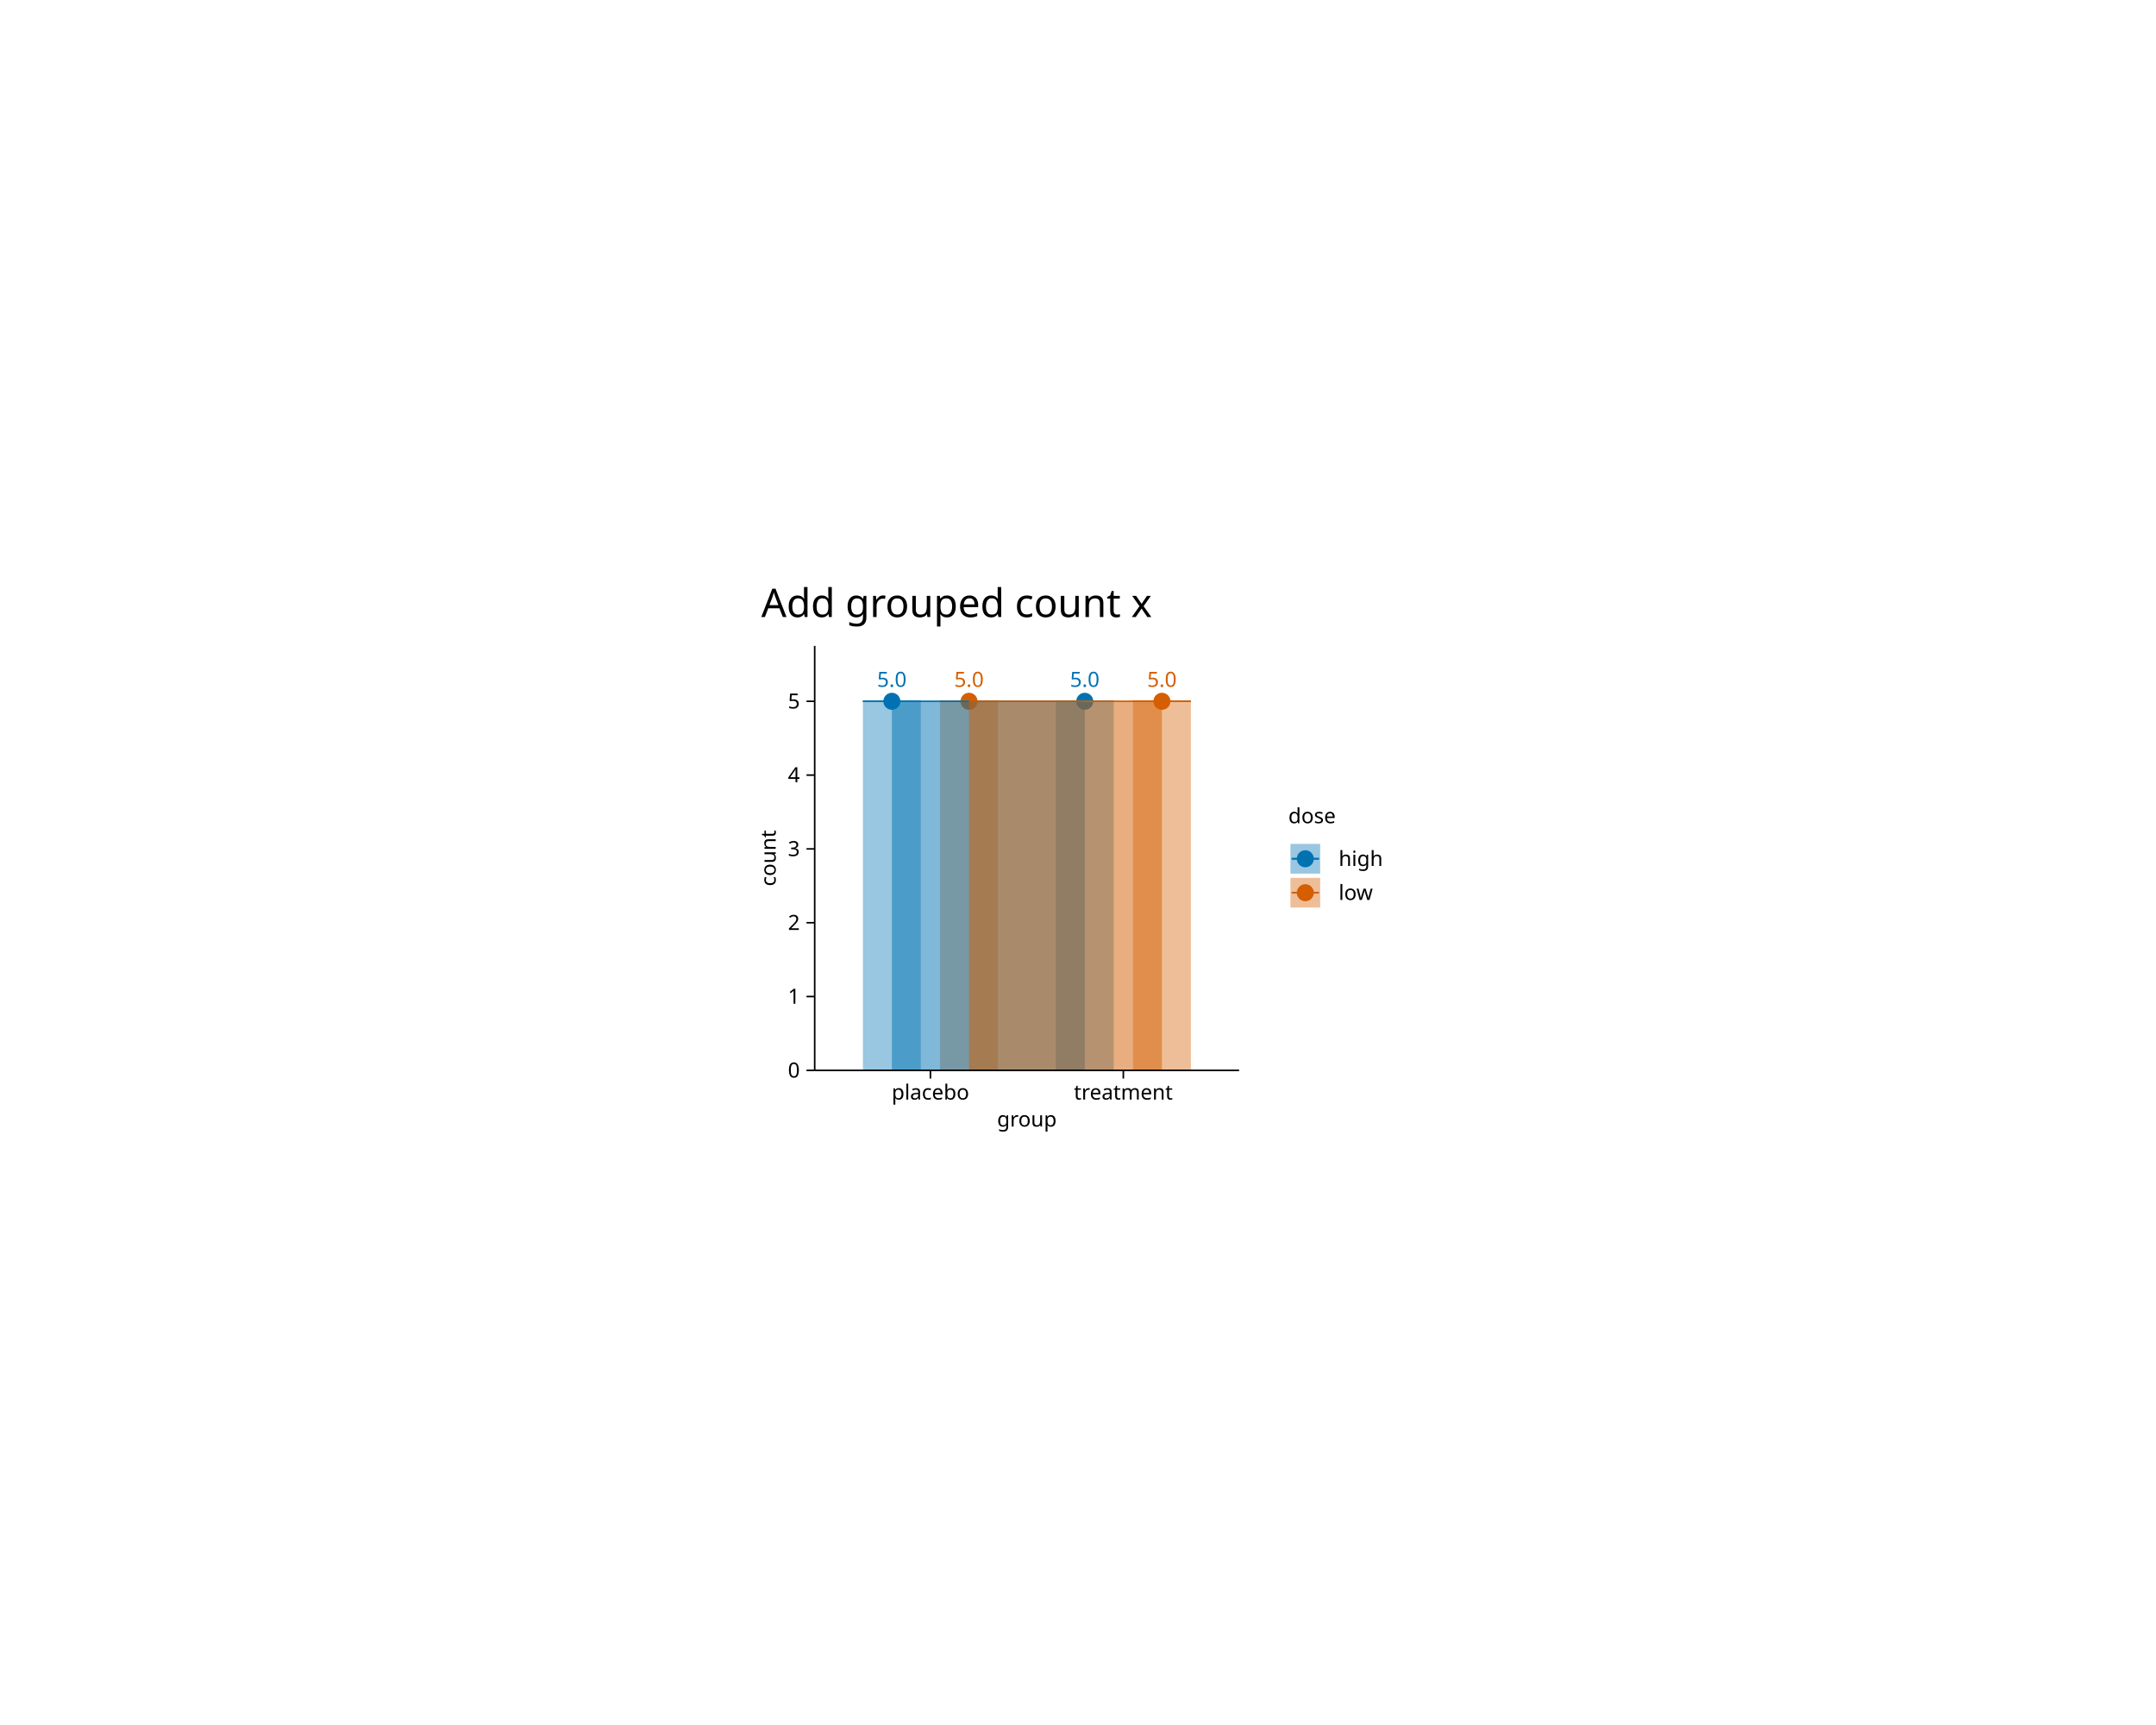
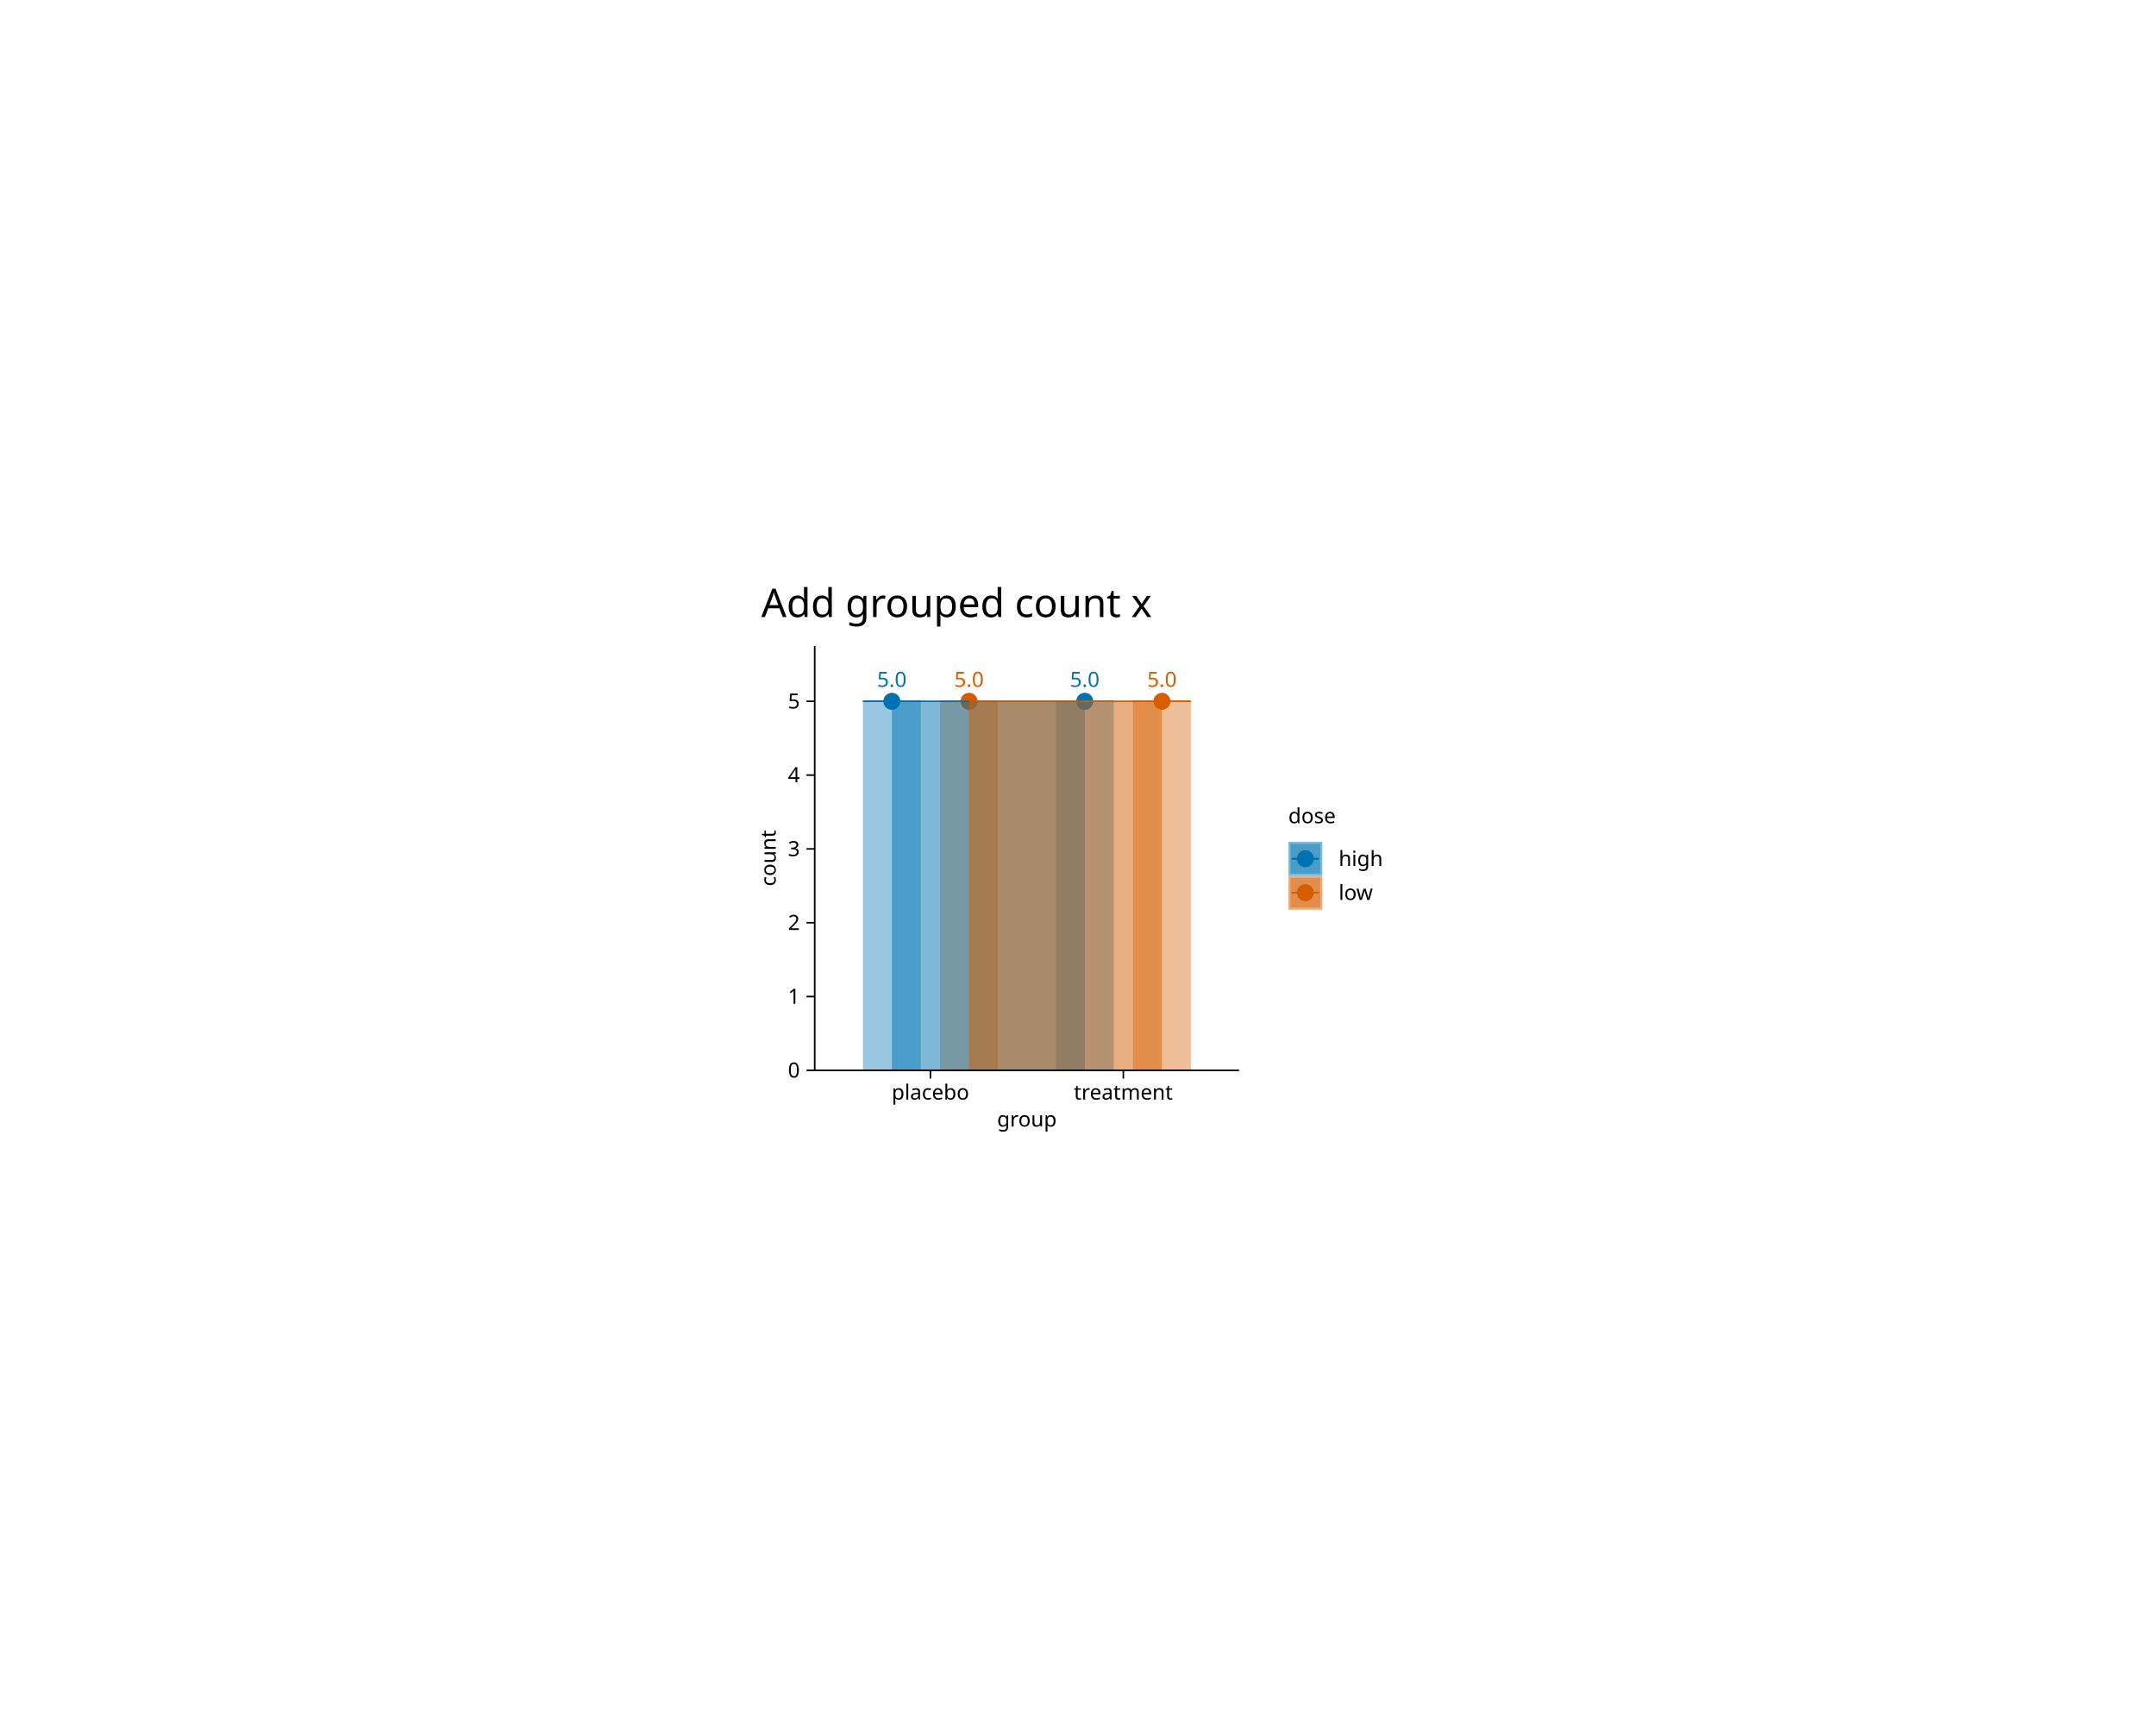
<svg xmlns="http://www.w3.org/2000/svg" class="svglite" data-engine-version="2.0" width="720.00pt" height="576.00pt" viewBox="0 0 720.00 576.00">
  <defs>
    <style type="text/css">
    .svglite line, .svglite polyline, .svglite polygon, .svglite path, .svglite rect, .svglite circle {
      fill: none;
      stroke: #000000;
      stroke-linecap: round;
      stroke-linejoin: round;
      stroke-miterlimit: 10.00;
    }
  </style>
  </defs>
  <rect width="100%" height="100%" style="stroke: none; fill: #FFFFFF;" />
  <defs>
    <clipPath id="cpMC4wMHw3MjAuMDB8MC4wMHw1NzYuMDA=">
      <rect x="0.00" y="0.00" width="720.00" height="576.00" />
    </clipPath>
  </defs>
  <g clip-path="url(#cpMC4wMHw3MjAuMDB8MC4wMHw1NzYuMDA=)">
</g>
  <defs>
    <clipPath id="cpMjQ3LjMzfDQ3Mi42N3wxOTEuNDh8Mzg0LjUy">
      <rect x="247.33" y="191.48" width="225.33" height="193.04" />
    </clipPath>
  </defs>
  <g clip-path="url(#cpMjQ3LjMzfDQ3Mi42N3wxOTEuNDh8Mzg0LjUy)">
    <rect x="247.33" y="191.48" width="225.33" height="193.04" style="stroke-width: 1.07; stroke: #FFFFFF; fill: #FFFFFF;" />
  </g>
  <g clip-path="url(#cpMC4wMHw3MjAuMDB8MC4wMHw1NzYuMDA=)">
</g>
  <defs>
    <clipPath id="cpMjcyLjA3fDQxMy44MHwyMTUuNjh8MzU3LjQx">
      <rect x="272.07" y="215.68" width="141.73" height="141.73" />
    </clipPath>
  </defs>
  <g clip-path="url(#cpMjcyLjA3fDQxMy44MHwyMTUuNjh8MzU3LjQx)">
</g>
  <g clip-path="url(#cpMC4wMHw3MjAuMDB8MC4wMHw1NzYuMDA=)">
</g>
  <defs>
    <clipPath id="cpMjUyLjgxfDQ2Ny4xOXwyMTQuMjZ8Mzc5LjA0">
      <rect x="252.81" y="214.26" width="214.37" height="164.78" />
    </clipPath>
  </defs>
  <g clip-path="url(#cpMjUyLjgxfDQ2Ny4xOXwyMTQuMjZ8Mzc5LjA0)">
    <rect x="252.81" y="214.26" width="214.37" height="164.78" style="stroke-width: 1.07; stroke: none;" />
  </g>
  <g clip-path="url(#cpMC4wMHw3MjAuMDB8MC4wMHw1NzYuMDA=)">
</g>
  <g clip-path="url(#cpMjcyLjA3fDQxMy44MHwyMTUuNjh8MzU3LjQx)">
    <rect x="272.07" y="215.68" width="141.73" height="141.73" style="stroke-width: 1.07; stroke: none;" />
    <rect x="288.17" y="234.17" width="19.33" height="123.25" style="stroke-width: 1.07; stroke: none; stroke-linecap: butt; stroke-linejoin: miter; fill: #0072B2; fill-opacity: 0.40;" />
    <rect x="313.94" y="234.17" width="19.33" height="123.25" style="stroke-width: 1.07; stroke: none; stroke-linecap: butt; stroke-linejoin: miter; fill: #D55E00; fill-opacity: 0.40;" />
    <rect x="352.60" y="234.17" width="19.33" height="123.25" style="stroke-width: 1.07; stroke: none; stroke-linecap: butt; stroke-linejoin: miter; fill: #0072B2; fill-opacity: 0.40;" />
    <rect x="378.37" y="234.17" width="19.33" height="123.25" style="stroke-width: 1.07; stroke: none; stroke-linecap: butt; stroke-linejoin: miter; fill: #D55E00; fill-opacity: 0.40;" />
    <polyline points="288.17,234.17 307.50,234.17 " style="stroke-width: 0.53; stroke: #0072B2; stroke-linecap: butt;" />
    <polyline points="297.84,234.17 297.84,234.17 " style="stroke-width: 0.53; stroke: #0072B2; stroke-linecap: butt;" />
    <polyline points="288.17,234.17 307.50,234.17 " style="stroke-width: 0.53; stroke: #0072B2; stroke-linecap: butt;" />
    <polyline points="313.94,234.17 333.27,234.17 " style="stroke-width: 0.53; stroke: #D55E00; stroke-linecap: butt;" />
    <polyline points="323.61,234.17 323.61,234.17 " style="stroke-width: 0.53; stroke: #D55E00; stroke-linecap: butt;" />
    <polyline points="313.94,234.17 333.27,234.17 " style="stroke-width: 0.53; stroke: #D55E00; stroke-linecap: butt;" />
    <polyline points="352.60,234.17 371.92,234.17 " style="stroke-width: 0.53; stroke: #0072B2; stroke-linecap: butt;" />
    <polyline points="362.26,234.17 362.26,234.17 " style="stroke-width: 0.53; stroke: #0072B2; stroke-linecap: butt;" />
    <polyline points="352.60,234.17 371.92,234.17 " style="stroke-width: 0.53; stroke: #0072B2; stroke-linecap: butt;" />
    <polyline points="378.37,234.17 397.69,234.17 " style="stroke-width: 0.53; stroke: #D55E00; stroke-linecap: butt;" />
    <polyline points="388.03,234.17 388.03,234.17 " style="stroke-width: 0.53; stroke: #D55E00; stroke-linecap: butt;" />
    <polyline points="378.37,234.17 397.69,234.17 " style="stroke-width: 0.53; stroke: #D55E00; stroke-linecap: butt;" />
    <circle cx="297.84" cy="234.17" r="2.49" style="stroke-width: 0.71; stroke: #0072B2; fill: #0072B2;" />
    <circle cx="323.61" cy="234.17" r="2.49" style="stroke-width: 0.71; stroke: #D55E00; fill: #D55E00;" />
    <circle cx="362.26" cy="234.17" r="2.49" style="stroke-width: 0.71; stroke: #0072B2; fill: #0072B2;" />
    <circle cx="388.03" cy="234.17" r="2.49" style="stroke-width: 0.71; stroke: #D55E00; fill: #D55E00;" />
    <text x="297.84" y="229.35" text-anchor="middle" style="font-size: 7.00px; fill: #0072B2; font-family: sans;" textLength="9.73px" lengthAdjust="spacingAndGlyphs">5.0</text>
    <text x="323.61" y="229.35" text-anchor="middle" style="font-size: 7.00px; fill: #D55E00; font-family: sans;" textLength="9.73px" lengthAdjust="spacingAndGlyphs">5.0</text>
    <text x="362.26" y="229.35" text-anchor="middle" style="font-size: 7.00px; fill: #0072B2; font-family: sans;" textLength="9.73px" lengthAdjust="spacingAndGlyphs">5.0</text>
    <text x="388.03" y="229.35" text-anchor="middle" style="font-size: 7.00px; fill: #D55E00; font-family: sans;" textLength="9.73px" lengthAdjust="spacingAndGlyphs">5.0</text>
    <polyline points="297.84,234.17 362.26,234.17 " style="stroke-width: 0.53; stroke: #0072B2; stroke-linecap: butt;" />
    <polyline points="323.61,234.17 388.03,234.17 " style="stroke-width: 0.53; stroke: #D55E00; stroke-linecap: butt;" />
    <polygon points="297.84,234.17 362.26,234.17 362.26,357.41 297.84,357.41 " style="stroke-width: 0.00; stroke: none; stroke-linecap: butt; fill: #0072B2; fill-opacity: 0.50;" />
+     <polyline points="297.84,234.17 362.26,234.17 " style="stroke-width: 0.00; stroke: #0072B2; stroke-linecap: butt;" />
+     <polyline points="362.26,357.41 297.84,357.41 " style="stroke-width: 0.00; stroke: #0072B2; stroke-linecap: butt;" />
    <polygon points="323.61,234.17 388.03,234.17 388.03,357.41 323.61,357.41 " style="stroke-width: 0.00; stroke: none; stroke-linecap: butt; fill: #D55E00; fill-opacity: 0.50;" />
+     <polyline points="323.61,234.17 388.03,234.17 " style="stroke-width: 0.00; stroke: #D55E00; stroke-linecap: butt;" />
+     <polyline points="388.03,357.41 323.61,357.41 " style="stroke-width: 0.00; stroke: #D55E00; stroke-linecap: butt;" />
  </g>
  <g clip-path="url(#cpMC4wMHw3MjAuMDB8MC4wMHw1NzYuMDA=)">
    <polyline points="272.07,357.41 272.07,215.68 " style="stroke-width: 0.53; stroke-linecap: butt;" />
    <text x="267.13" y="359.82" text-anchor="end" style="font-size: 7.00px; font-family: sans;" textLength="3.89px" lengthAdjust="spacingAndGlyphs">0</text>
    <text x="267.13" y="335.17" text-anchor="end" style="font-size: 7.00px; font-family: sans;" textLength="3.89px" lengthAdjust="spacingAndGlyphs">1</text>
    <text x="267.13" y="310.52" text-anchor="end" style="font-size: 7.00px; font-family: sans;" textLength="3.89px" lengthAdjust="spacingAndGlyphs">2</text>
    <text x="267.13" y="285.87" text-anchor="end" style="font-size: 7.00px; font-family: sans;" textLength="3.89px" lengthAdjust="spacingAndGlyphs">3</text>
    <text x="267.13" y="261.22" text-anchor="end" style="font-size: 7.00px; font-family: sans;" textLength="3.89px" lengthAdjust="spacingAndGlyphs">4</text>
    <text x="267.13" y="236.58" text-anchor="end" style="font-size: 7.00px; font-family: sans;" textLength="3.89px" lengthAdjust="spacingAndGlyphs">5</text>
    <polyline points="269.33,357.41 272.07,357.41 " style="stroke-width: 0.53; stroke-linecap: butt;" />
    <polyline points="269.33,332.76 272.07,332.76 " style="stroke-width: 0.53; stroke-linecap: butt;" />
    <polyline points="269.33,308.11 272.07,308.11 " style="stroke-width: 0.53; stroke-linecap: butt;" />
    <polyline points="269.33,283.46 272.07,283.46 " style="stroke-width: 0.53; stroke-linecap: butt;" />
    <polyline points="269.33,258.82 272.07,258.82 " style="stroke-width: 0.53; stroke-linecap: butt;" />
    <polyline points="269.33,234.17 272.07,234.17 " style="stroke-width: 0.53; stroke-linecap: butt;" />
    <polyline points="272.07,357.41 413.80,357.41 " style="stroke-width: 0.53; stroke-linecap: butt;" />
    <polyline points="310.72,360.15 310.72,357.41 " style="stroke-width: 0.53; stroke-linecap: butt;" />
    <polyline points="375.14,360.15 375.14,357.41 " style="stroke-width: 0.53; stroke-linecap: butt;" />
    <text x="310.72" y="367.16" text-anchor="middle" style="font-size: 7.00px; font-family: sans;" textLength="24.52px" lengthAdjust="spacingAndGlyphs">placebo</text>
    <text x="375.14" y="367.16" text-anchor="middle" style="font-size: 7.00px; font-family: sans;" textLength="29.57px" lengthAdjust="spacingAndGlyphs">treatment</text>
    <text x="342.93" y="376.17" text-anchor="middle" style="font-size: 7.00px; font-family: sans;" textLength="17.90px" lengthAdjust="spacingAndGlyphs">group</text>
    <text transform="translate(259.05,286.55) rotate(-90)" text-anchor="middle" style="font-size: 7.00px; font-family: sans;" textLength="17.13px" lengthAdjust="spacingAndGlyphs">count</text>
    <rect x="424.76" y="263.85" width="41.01" height="45.39" style="stroke-width: 1.07; stroke: none;" />
    <text x="430.24" y="274.88" style="font-size: 7.00px; font-family: sans;" textLength="15.18px" lengthAdjust="spacingAndGlyphs">dose</text>
    <rect x="430.24" y="281.08" width="11.34" height="11.34" style="stroke-width: 1.07; stroke: none;" />
    <rect x="430.95" y="281.79" width="9.92" height="9.92" style="stroke-width: 1.07; stroke: none; stroke-linecap: butt; stroke-linejoin: miter; fill: #0072B2; fill-opacity: 0.40;" />
    <line x1="431.37" y1="286.75" x2="440.44" y2="286.75" style="stroke-width: 0.53; stroke: #0072B2; stroke-linecap: butt;" />
    <circle cx="435.91" cy="286.75" r="2.49" style="stroke-width: 0.71; stroke: #0072B2; fill: #0072B2;" />
    <line x1="431.37" y1="286.75" x2="440.44" y2="286.75" style="stroke-width: 0.53; stroke: #0072B2; stroke-linecap: butt;" />
+     <rect x="430.24" y="281.08" width="11.34" height="11.34" style="stroke-width: 0.00; stroke: #0072B2; stroke-linecap: butt; stroke-linejoin: miter; fill: #0072B2; fill-opacity: 0.50;" />
    <rect x="430.24" y="292.42" width="11.34" height="11.34" style="stroke-width: 1.07; stroke: none;" />
    <rect x="430.95" y="293.13" width="9.92" height="9.92" style="stroke-width: 1.07; stroke: none; stroke-linecap: butt; stroke-linejoin: miter; fill: #D55E00; fill-opacity: 0.40;" />
    <line x1="431.37" y1="298.09" x2="440.44" y2="298.09" style="stroke-width: 0.53; stroke: #D55E00; stroke-linecap: butt;" />
    <circle cx="435.91" cy="298.09" r="2.49" style="stroke-width: 0.71; stroke: #D55E00; fill: #D55E00;" />
    <line x1="431.37" y1="298.09" x2="440.44" y2="298.09" style="stroke-width: 0.53; stroke: #D55E00; stroke-linecap: butt;" />
+     <rect x="430.24" y="292.42" width="11.34" height="11.34" style="stroke-width: 0.00; stroke: #D55E00; stroke-linecap: butt; stroke-linejoin: miter; fill: #D55E00; fill-opacity: 0.50;" />
    <text x="447.06" y="289.16" style="font-size: 7.00px; font-family: sans;" textLength="13.23px" lengthAdjust="spacingAndGlyphs">high</text>
    <text x="447.06" y="300.50" style="font-size: 7.00px; font-family: sans;" textLength="10.50px" lengthAdjust="spacingAndGlyphs">low</text>
    <text x="254.23" y="206.04" style="font-size: 13.20px; font-family: sans;" textLength="121.84px" lengthAdjust="spacingAndGlyphs">Add grouped count x</text>
  </g>
</svg>
